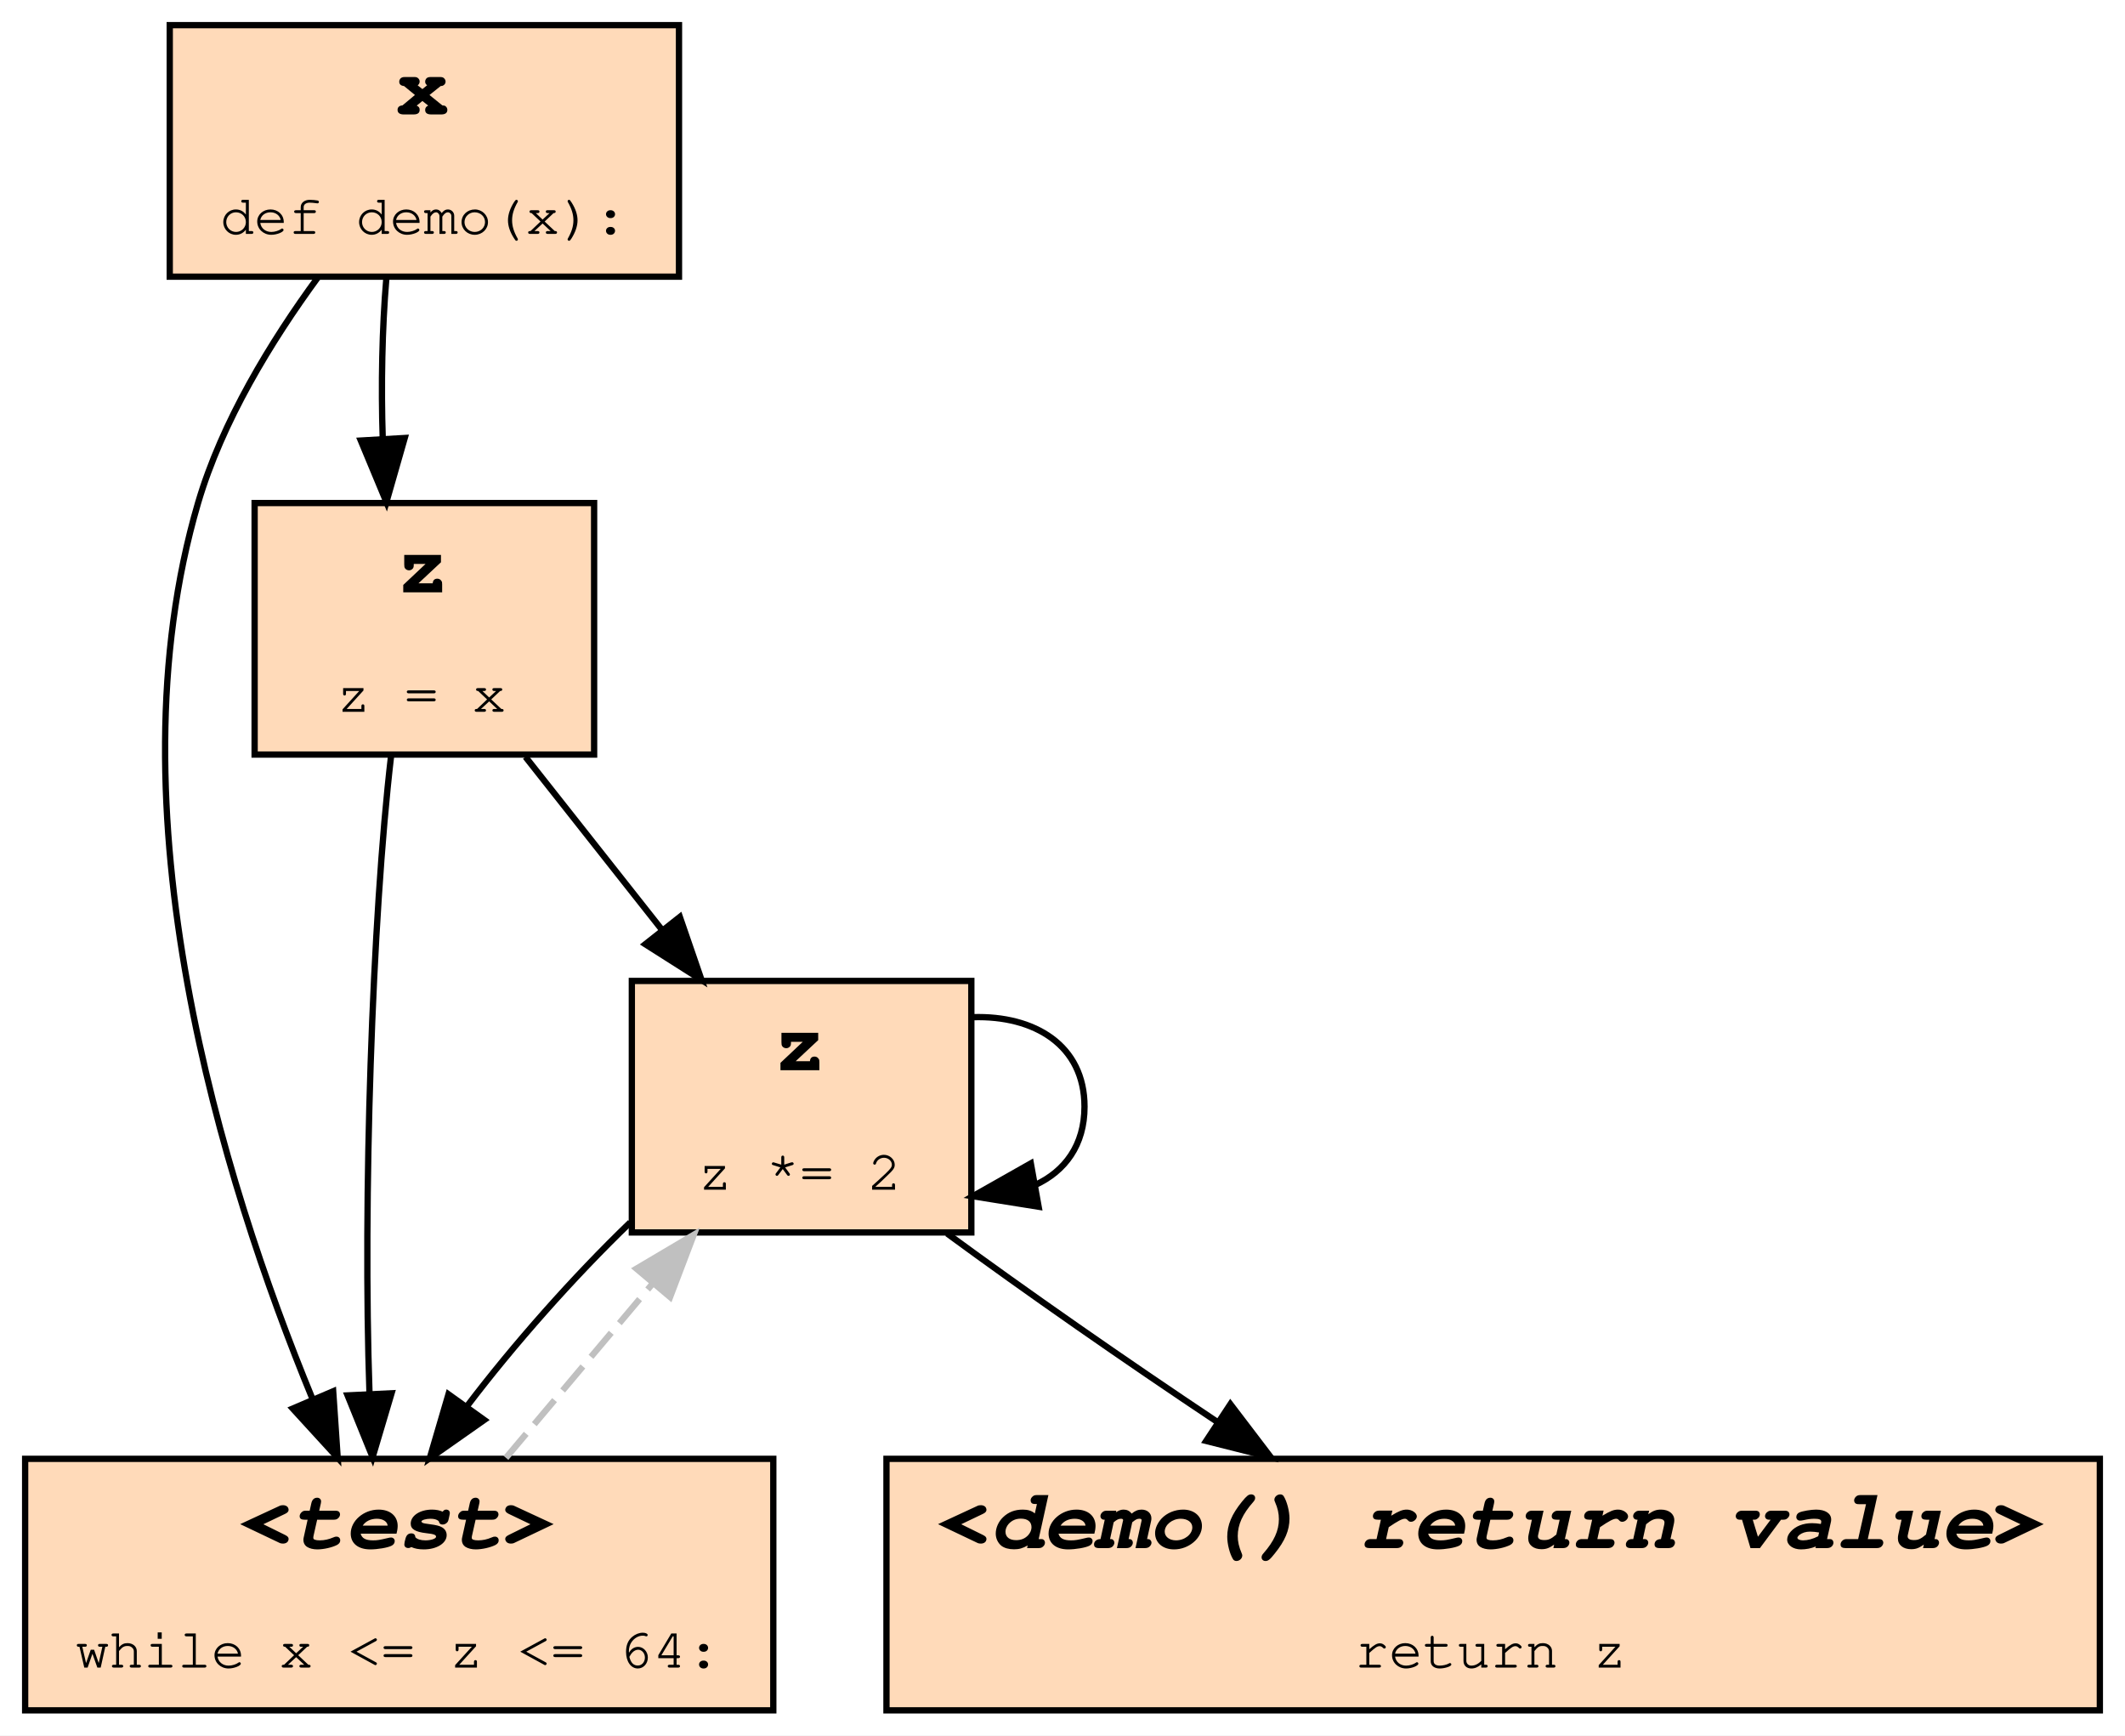
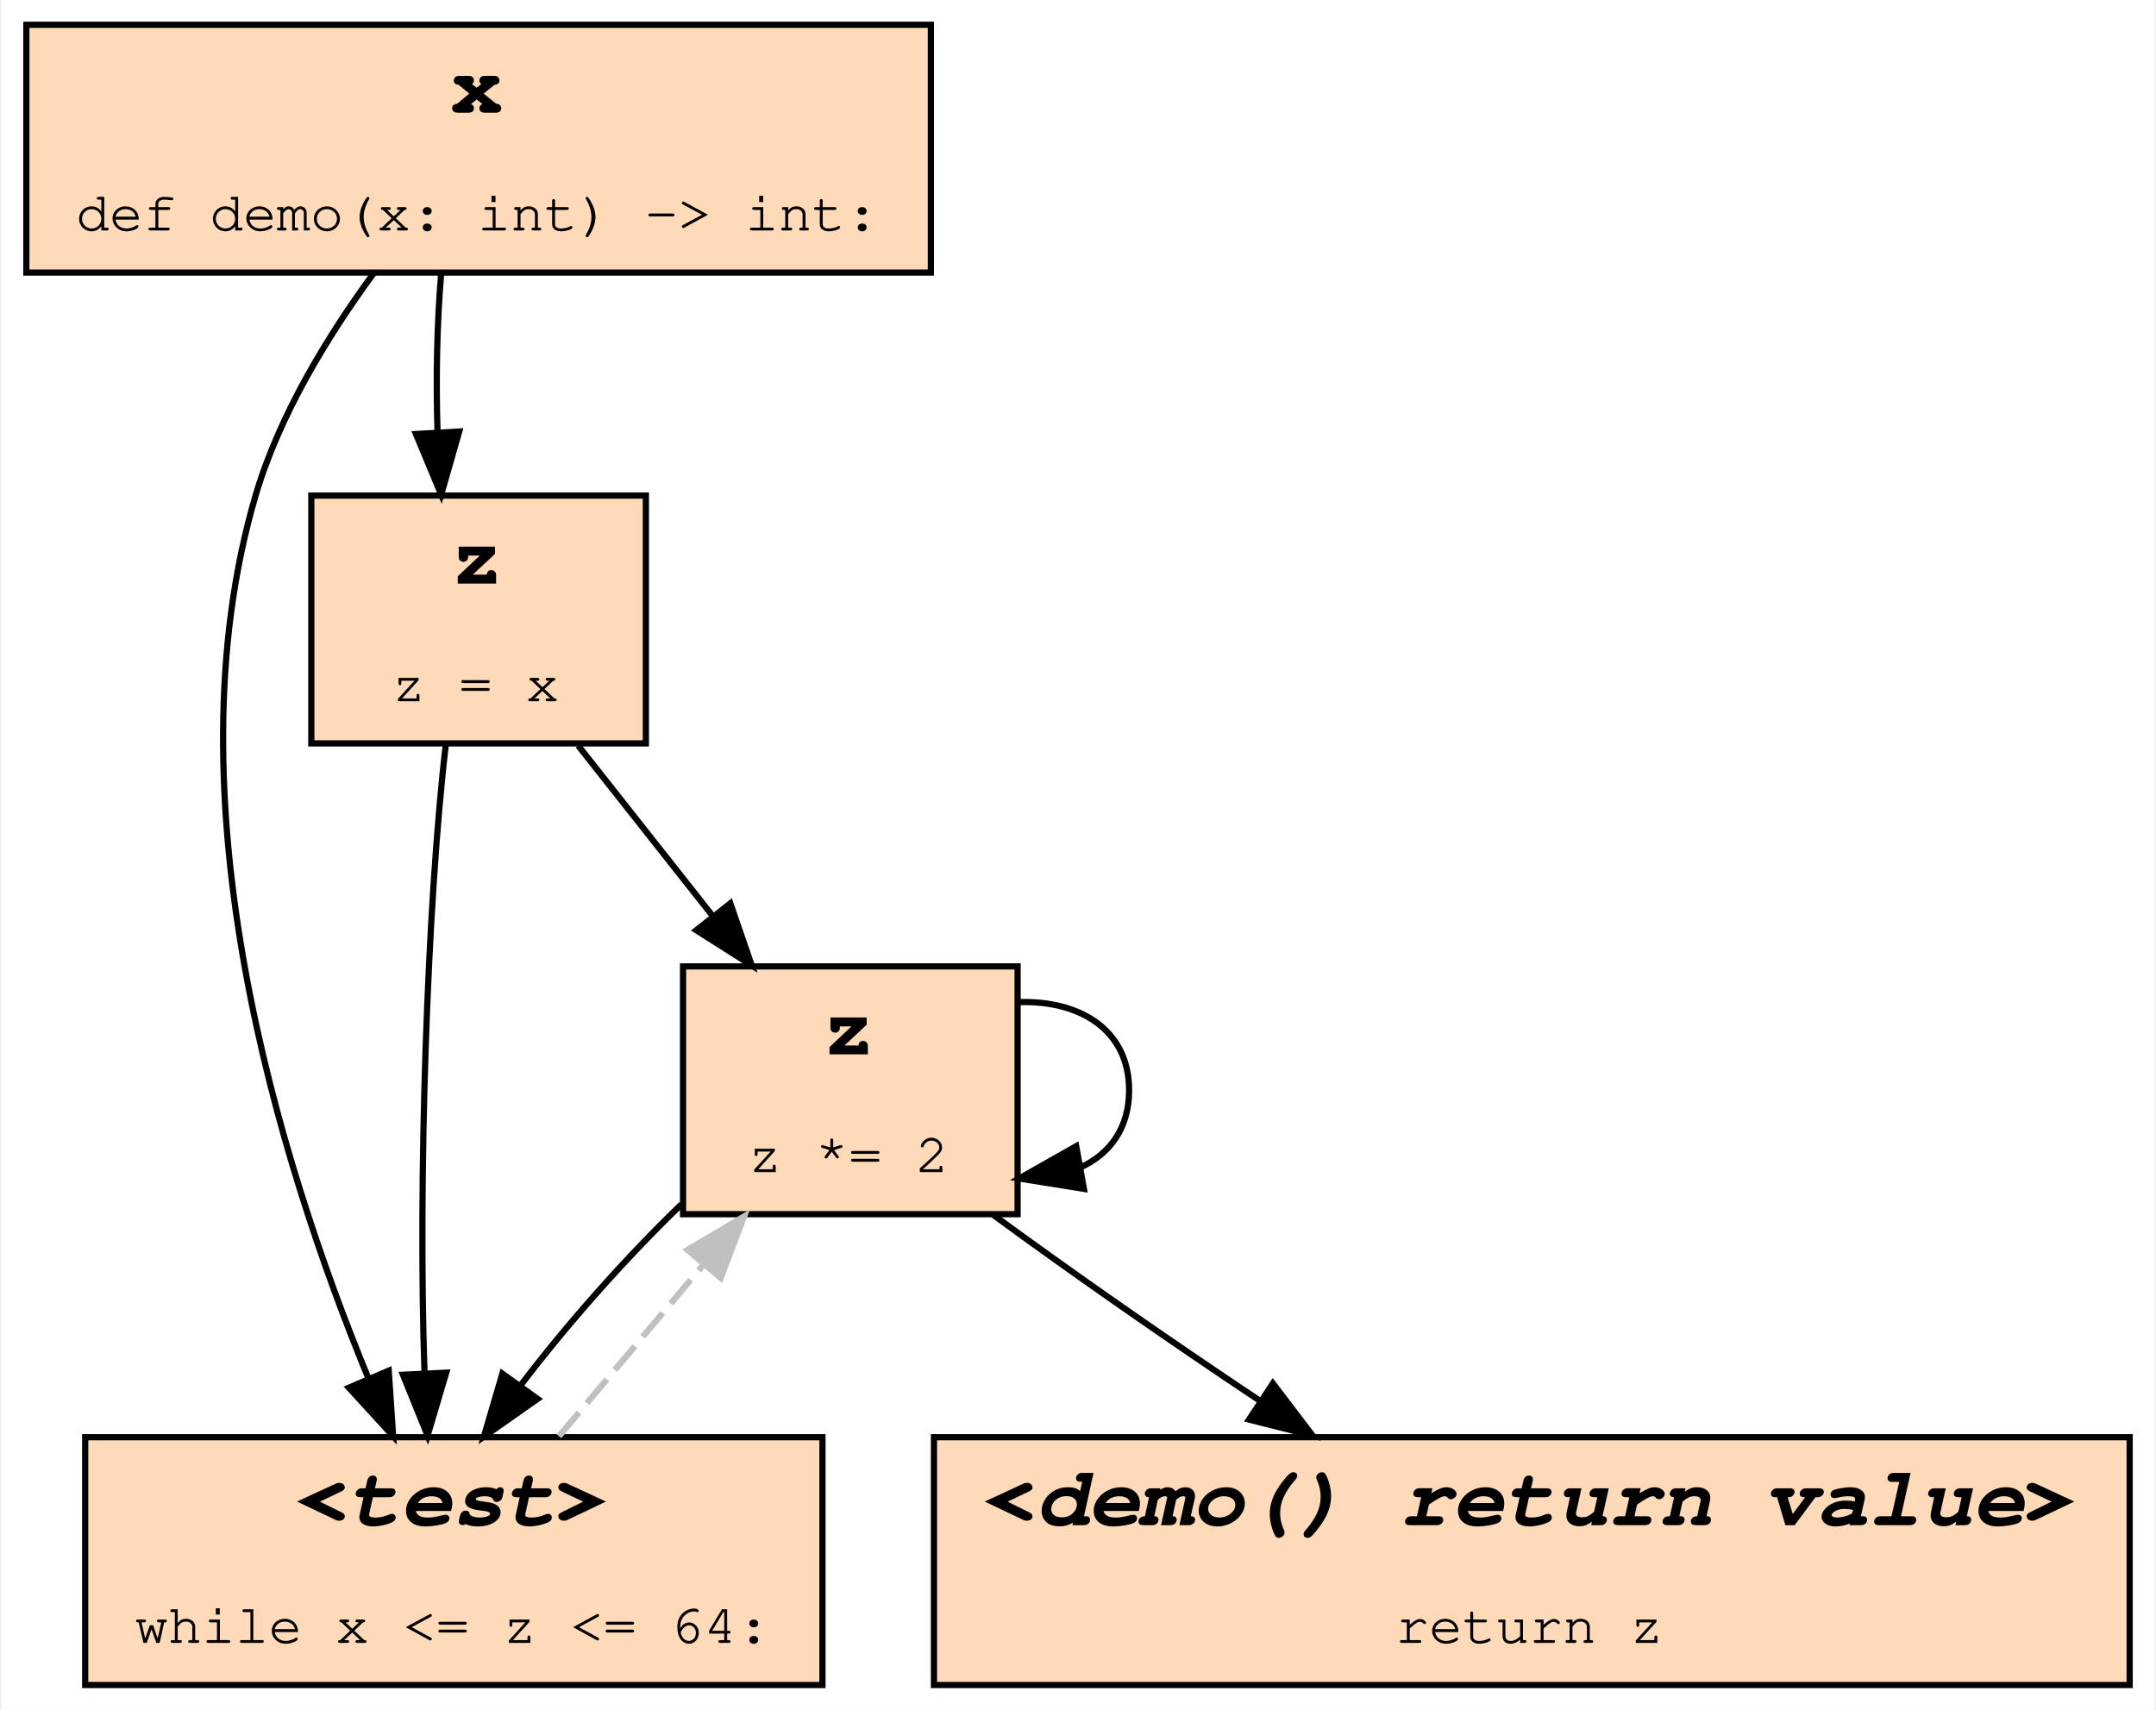
- <svg xmlns="http://www.w3.org/2000/svg" xmlns:xlink="http://www.w3.org/1999/xlink" width="338pt" height="276pt" viewBox="0.00 0.00 338.00 276.00">
+ <svg xmlns="http://www.w3.org/2000/svg" xmlns:xlink="http://www.w3.org/1999/xlink" width="348pt" height="276pt" viewBox="0.00 0.00 347.50 276.00">
  <g id="graph0" class="graph" transform="scale(1 1) rotate(0) translate(4 272)">
-     <polygon fill="#ffffff" stroke="transparent" points="-4,4 -4,-272 334,-272 334,4 -4,4" />
+     <polygon fill="#ffffff" stroke="transparent" points="-4,4 -4,-272 343.5,-272 343.5,4 -4,4" />
    <g id="node1" class="node">
      <g id="a_node1">
        <a xlink:title="demo:1">
-           <polygon fill="#ffdab9" stroke="#000000" points="104,-268 23,-268 23,-228 104,-228 104,-268" />
-           <text text-anchor="start" x="59" y="-253.8" font-family="Fira Mono, Courier, monospace" font-weight="bold" font-size="14.00" fill="#000000">x</text>
-           <text text-anchor="start" x="31" y="-234.8" font-family="Fira Mono, Courier, monospace" font-size="9.00" fill="#000000">def demo(x):</text>
+           <polygon fill="#ffdab9" stroke="#000000" points="146,-268 0,-268 0,-228 146,-228 146,-268" />
+           <text text-anchor="start" x="68.5" y="-253.8" font-family="Fira Mono, Courier, monospace" font-weight="bold" font-size="14.00" fill="#000000">x</text>
+           <text text-anchor="start" x="8" y="-234.8" font-family="Fira Mono, Courier, monospace" font-size="9.00" fill="#000000">def demo(x: int) -&gt; int:</text>
        </a>
      </g>
    </g>
    <g id="node3" class="node">
      <g id="a_node3">
        <a xlink:title="demo:2">
-           <polygon fill="#ffdab9" stroke="#000000" points="90.5,-192 36.5,-192 36.5,-152 90.5,-152 90.5,-192" />
-           <text text-anchor="start" x="59" y="-177.8" font-family="Fira Mono, Courier, monospace" font-weight="bold" font-size="14.00" fill="#000000">z</text>
-           <text text-anchor="start" x="49.5" y="-158.8" font-family="Fira Mono, Courier, monospace" font-size="9.00" fill="#000000">z = x</text>
+           <polygon fill="#ffdab9" stroke="#000000" points="100,-192 46,-192 46,-152 100,-152 100,-192" />
+           <text text-anchor="start" x="68.5" y="-177.8" font-family="Fira Mono, Courier, monospace" font-weight="bold" font-size="14.00" fill="#000000">z</text>
+           <text text-anchor="start" x="59" y="-158.8" font-family="Fira Mono, Courier, monospace" font-size="9.00" fill="#000000">z = x</text>
        </a>
      </g>
    </g>
-     <g id="edge7" class="edge">
-       <path fill="none" stroke="#000000" d="M57.443,-227.633C56.782,-219.819 56.594,-210.725 56.879,-202.183" />
-       <polygon fill="#000000" stroke="#000000" points="60.375,-202.345 57.46,-192.159 53.387,-201.94 60.375,-202.345" />
+     <g id="edge8" class="edge">
+       <path fill="none" stroke="#000000" d="M66.943,-227.633C66.282,-219.819 66.094,-210.725 66.379,-202.183" />
+       <polygon fill="#000000" stroke="#000000" points="69.875,-202.345 66.96,-192.159 62.887,-201.94 69.875,-202.345" />
    </g>
    <g id="node4" class="node">
      <g id="a_node4">
        <a xlink:title="demo:3">
-           <polygon fill="#ffdab9" stroke="#000000" points="119,-40 0,-40 0,0 119,0 119,-40" />
-           <text text-anchor="start" x="34" y="-25.8" font-family="Fira Mono, Courier, monospace" font-weight="bold" font-style="italic" font-size="14.00" fill="#000000">&lt;test&gt;</text>
-           <text text-anchor="start" x="8" y="-6.8" font-family="Fira Mono, Courier, monospace" font-size="9.00" fill="#000000">while x &lt;= z &lt;= 64:</text>
+           <polygon fill="#ffdab9" stroke="#000000" points="128.5,-40 9.5,-40 9.5,0 128.5,0 128.5,-40" />
+           <text text-anchor="start" x="43.5" y="-25.8" font-family="Fira Mono, Courier, monospace" font-weight="bold" font-style="italic" font-size="14.00" fill="#000000">&lt;test&gt;</text>
+           <text text-anchor="start" x="17.5" y="-6.8" font-family="Fira Mono, Courier, monospace" font-size="9.00" fill="#000000">while x &lt;= z &lt;= 64:</text>
+         </a>
+       </g>
+     </g>
+     <g id="edge5" class="edge">
+       <path fill="none" stroke="#000000" d="M56.056,-227.875C48.658,-217.787 40.811,-204.975 37,-192 22.627,-143.063 40.879,-84.319 55.139,-49.691" />
+       <polygon fill="#000000" stroke="#000000" points="58.495,-50.745 59.21,-40.174 52.059,-47.992 58.495,-50.745" />
+     </g>
+     <g id="node2" class="node">
+       <g id="a_node2">
+         <a xlink:title="demo:4">
+           <polygon fill="#ffdab9" stroke="#000000" points="160,-116 106,-116 106,-76 160,-76 160,-116" />
+           <text text-anchor="start" x="128.5" y="-101.8" font-family="Fira Mono, Courier, monospace" font-weight="bold" font-size="14.00" fill="#000000">z</text>
+           <text text-anchor="start" x="116.5" y="-82.8" font-family="Fira Mono, Courier, monospace" font-size="9.00" fill="#000000">z *= 2</text>
+         </a>
+       </g>
+     </g>
+     <g id="edge1" class="edge">
+       <path fill="none" stroke="#000000" d="M160.241,-110.236C170.024,-110.542 178,-105.797 178,-96 178,-89.877 174.884,-85.727 170.159,-83.551" />
+       <polygon fill="#000000" stroke="#000000" points="170.703,-80.092 160.241,-81.764 169.462,-86.981 170.703,-80.092" />
+     </g>
+     <g id="edge6" class="edge">
+       <path fill="none" stroke="#000000" d="M105.751,-77.603C96.655,-68.836 87.209,-58.154 79.791,-48.38" />
+       <polygon fill="#000000" stroke="#000000" points="82.524,-46.185 73.854,-40.096 76.834,-50.263 82.524,-46.185" />
+     </g>
+     <g id="node5" class="node">
+       <g id="a_node5">
+         <a xlink:title="demo:5">
+           <polygon fill="#ffdab9" stroke="#000000" points="339.5,-40 146.5,-40 146.5,0 339.5,0 339.5,-40" />
+           <text text-anchor="start" x="154.5" y="-25.8" font-family="Fira Mono, Courier, monospace" font-weight="bold" font-style="italic" font-size="14.00" fill="#000000">&lt;demo() return value&gt;</text>
+           <text text-anchor="start" x="221" y="-6.8" font-family="Fira Mono, Courier, monospace" font-size="9.00" fill="#000000">return z</text>
        </a>
      </g>
    </g>
    <g id="edge4" class="edge">
-       <path fill="none" stroke="#000000" d="M46.556,-227.875C39.158,-217.787 31.311,-204.975 27.5,-192 13.127,-143.063 31.379,-84.319 45.639,-49.691" />
-       <polygon fill="#000000" stroke="#000000" points="48.995,-50.745 49.71,-40.174 42.559,-47.992 48.995,-50.745" />
-     </g>
-     <g id="node2" class="node">
-       <g id="a_node2">
-         <a xlink:title="demo:4">
-           <polygon fill="#ffdab9" stroke="#000000" points="150.5,-116 96.5,-116 96.5,-76 150.5,-76 150.5,-116" />
-           <text text-anchor="start" x="119" y="-101.8" font-family="Fira Mono, Courier, monospace" font-weight="bold" font-size="14.00" fill="#000000">z</text>
-           <text text-anchor="start" x="107" y="-82.8" font-family="Fira Mono, Courier, monospace" font-size="9.00" fill="#000000">z *= 2</text>
-         </a>
-       </g>
-     </g>
-     <g id="edge1" class="edge">
-       <path fill="none" stroke="#000000" d="M150.741,-110.236C160.524,-110.542 168.5,-105.797 168.5,-96 168.5,-89.877 165.384,-85.727 160.659,-83.551" />
-       <polygon fill="#000000" stroke="#000000" points="161.203,-80.092 150.741,-81.764 159.962,-86.981 161.203,-80.092" />
-     </g>
-     <g id="edge5" class="edge">
-       <path fill="none" stroke="#000000" d="M96.251,-77.603C87.155,-68.836 77.709,-58.154 70.291,-48.38" />
-       <polygon fill="#000000" stroke="#000000" points="73.024,-46.185 64.354,-40.096 67.334,-50.263 73.024,-46.185" />
-     </g>
-     <g id="node5" class="node">
-       <g id="a_node5">
-         <a xlink:title="demo:5">
-           <polygon fill="#ffdab9" stroke="#000000" points="330,-40 137,-40 137,0 330,0 330,-40" />
-           <text text-anchor="start" x="145" y="-25.8" font-family="Fira Mono, Courier, monospace" font-weight="bold" font-style="italic" font-size="14.00" fill="#000000">&lt;demo() return value&gt;</text>
-           <text text-anchor="start" x="211.5" y="-6.8" font-family="Fira Mono, Courier, monospace" font-size="9.00" fill="#000000">return z</text>
-         </a>
-       </g>
-     </g>
-     <g id="edge8" class="edge">
-       <path fill="none" stroke="#000000" d="M146.649,-75.833C159.162,-66.643 174.937,-55.653 189.631,-45.864" />
-       <polygon fill="#000000" stroke="#000000" points="191.705,-48.689 198.126,-40.261 187.851,-42.845 191.705,-48.689" />
+       <path fill="none" stroke="#000000" d="M156.149,-75.833C168.662,-66.643 184.437,-55.653 199.131,-45.864" />
+       <polygon fill="#000000" stroke="#000000" points="201.205,-48.689 207.626,-40.261 197.351,-42.845 201.205,-48.689" />
    </g>
    <g id="edge2" class="edge">
-       <path fill="none" stroke="#000000" d="M79.579,-151.633C86.223,-143.218 94.038,-133.319 101.219,-124.222" />
-       <polygon fill="#000000" stroke="#000000" points="104.135,-126.177 107.585,-116.159 98.641,-121.839 104.135,-126.177" />
+       <path fill="none" stroke="#000000" d="M89.079,-151.633C95.723,-143.218 103.538,-133.319 110.719,-124.222" />
+       <polygon fill="#000000" stroke="#000000" points="113.635,-126.177 117.085,-116.159 108.141,-121.839 113.635,-126.177" />
    </g>
-     <g id="edge6" class="edge">
-       <path fill="none" stroke="#000000" d="M58.209,-151.816C55.167,-125.923 53.718,-80.768 54.765,-50.629" />
-       <polygon fill="#000000" stroke="#000000" points="58.279,-50.425 55.266,-40.268 51.287,-50.087 58.279,-50.425" />
+     <g id="edge7" class="edge">
+       <path fill="none" stroke="#000000" d="M67.709,-151.816C64.667,-125.923 63.218,-80.768 64.265,-50.629" />
+       <polygon fill="#000000" stroke="#000000" points="67.779,-50.425 64.766,-40.268 60.787,-50.087 67.779,-50.425" />
    </g>
    <g id="edge3" class="edge">
-       <path fill="none" stroke="#c0c0c0" stroke-dasharray="5,2" d="M76.476,-40.159C83.615,-48.636 92.044,-58.646 99.779,-67.832" />
-       <polygon fill="#c0c0c0" stroke="#c0c0c0" points="97.231,-70.239 106.349,-75.633 102.585,-65.73 97.231,-70.239" />
+       <path fill="none" stroke="#c0c0c0" stroke-dasharray="5,2" d="M85.976,-40.159C93.115,-48.636 101.544,-58.646 109.279,-67.832" />
+       <polygon fill="#c0c0c0" stroke="#c0c0c0" points="106.731,-70.239 115.849,-75.633 112.085,-65.73 106.731,-70.239" />
    </g>
  </g>
</svg>
